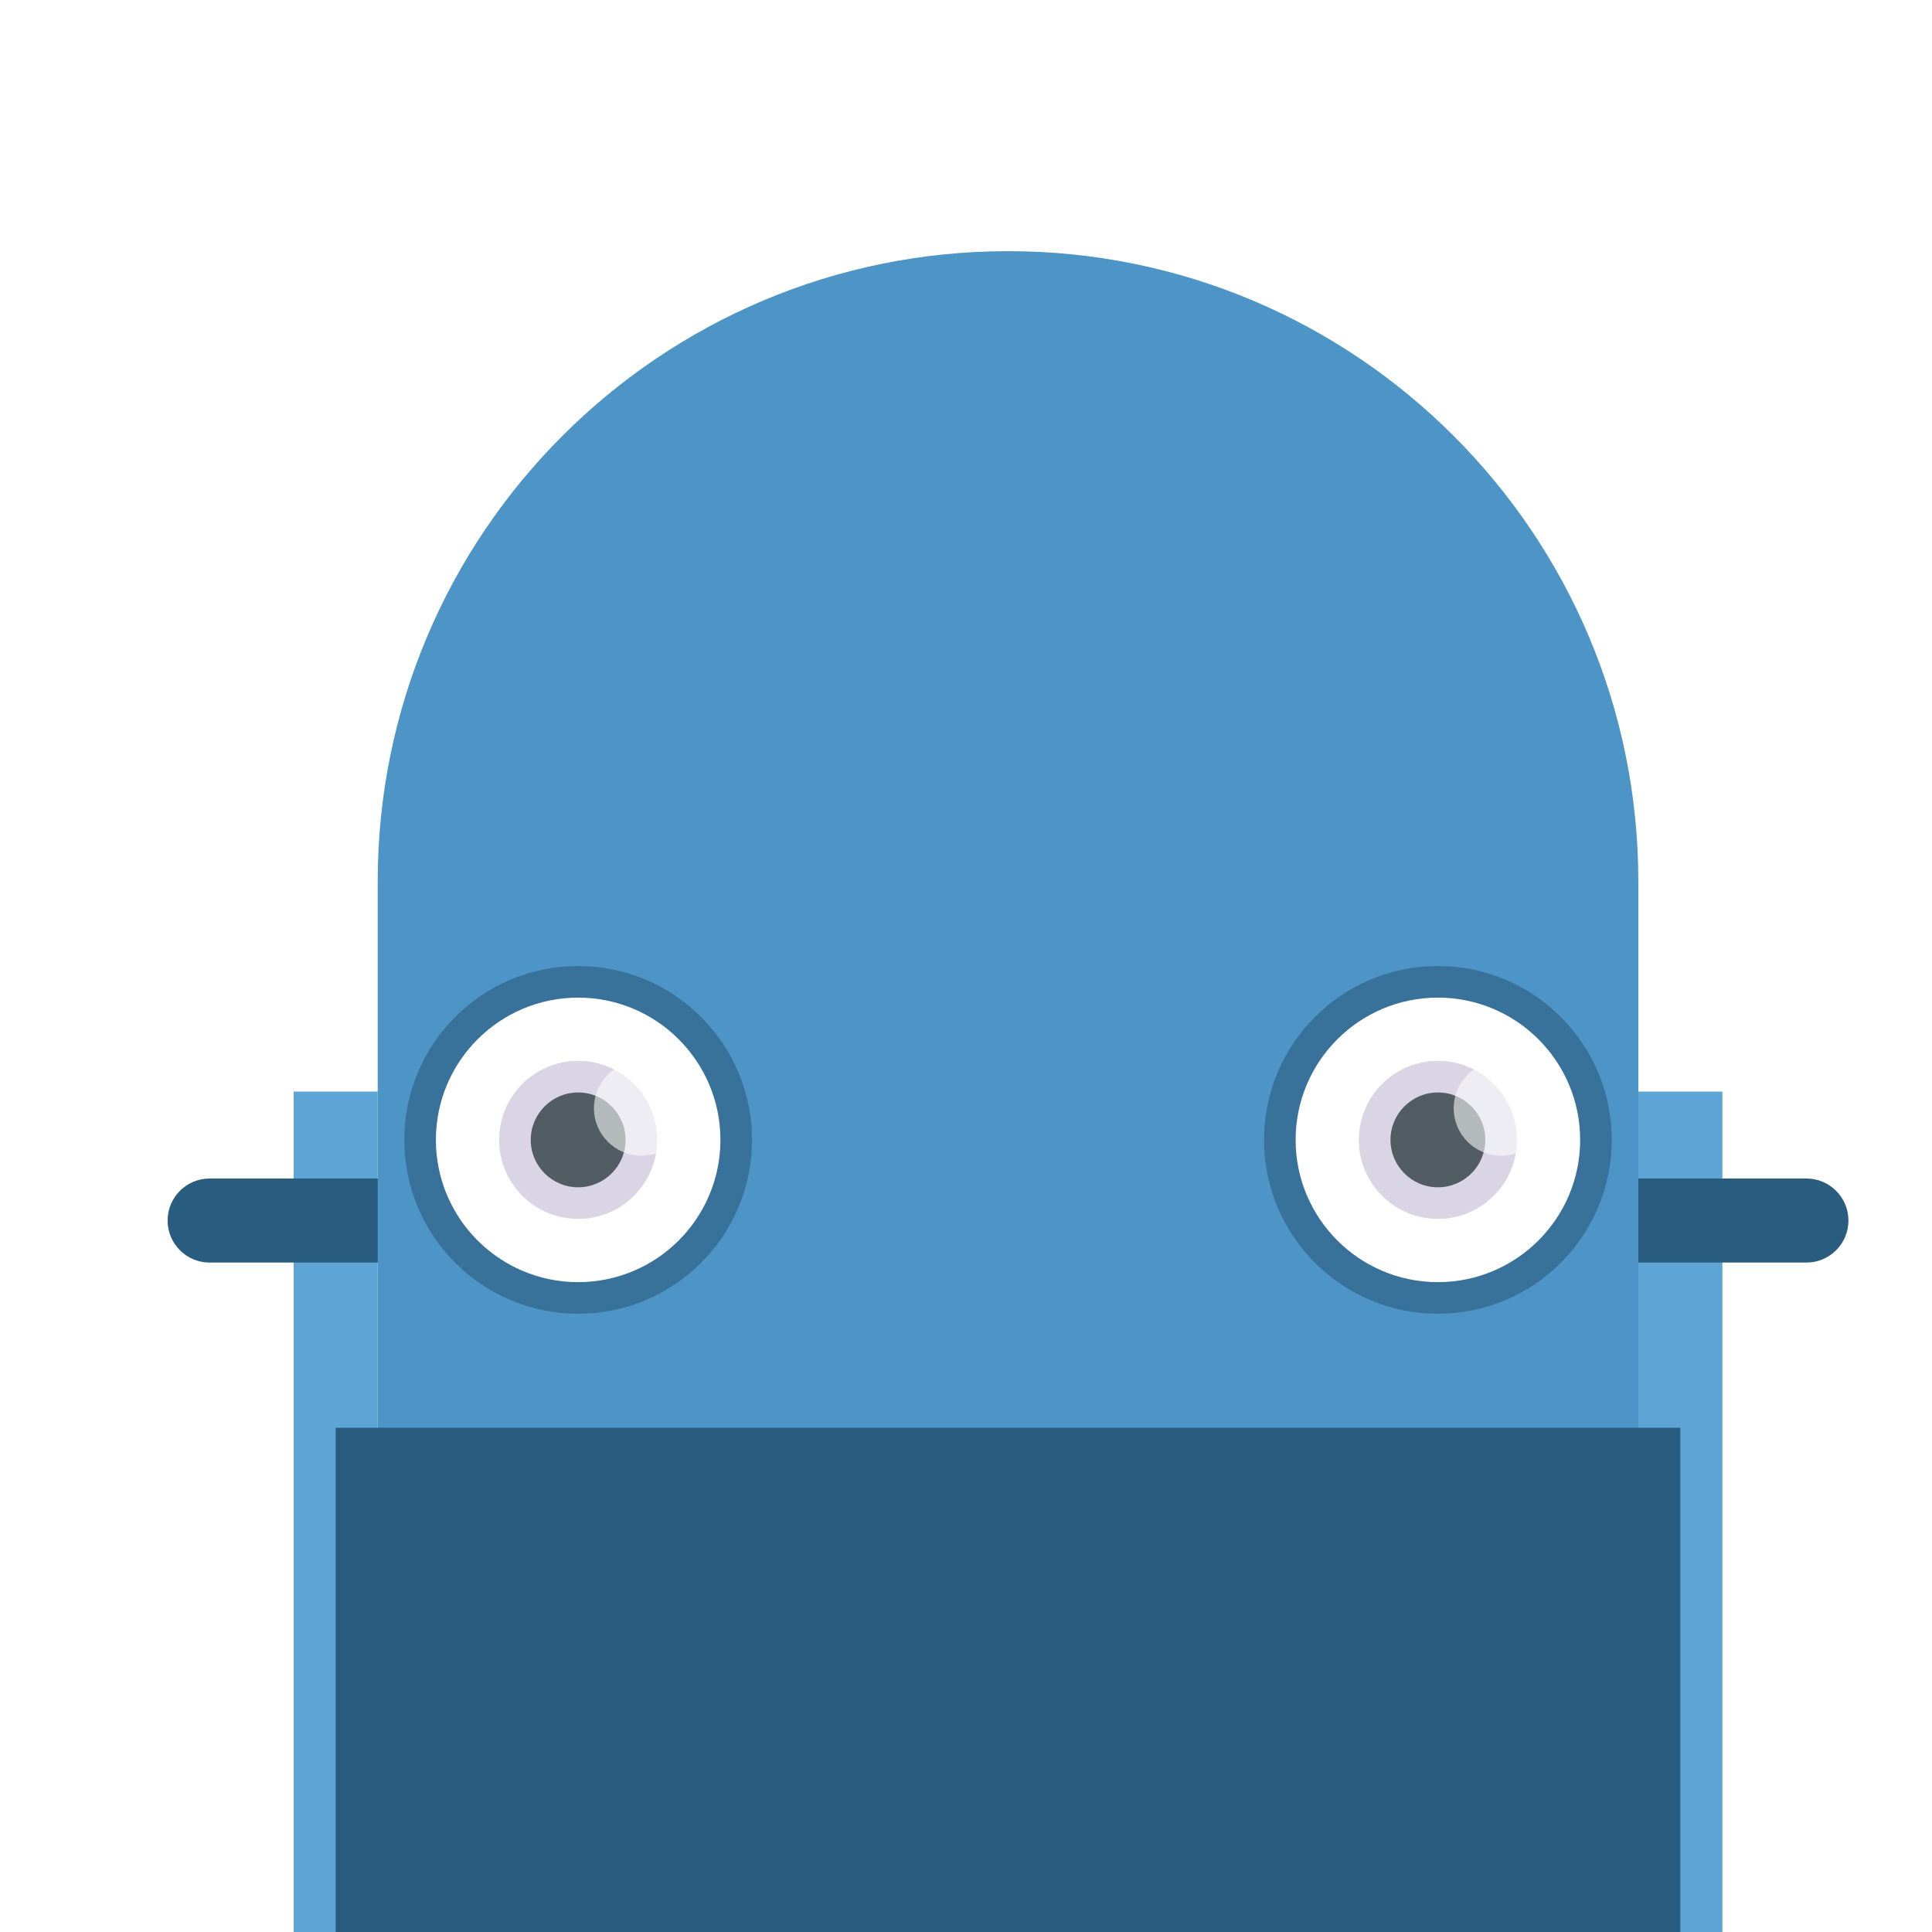
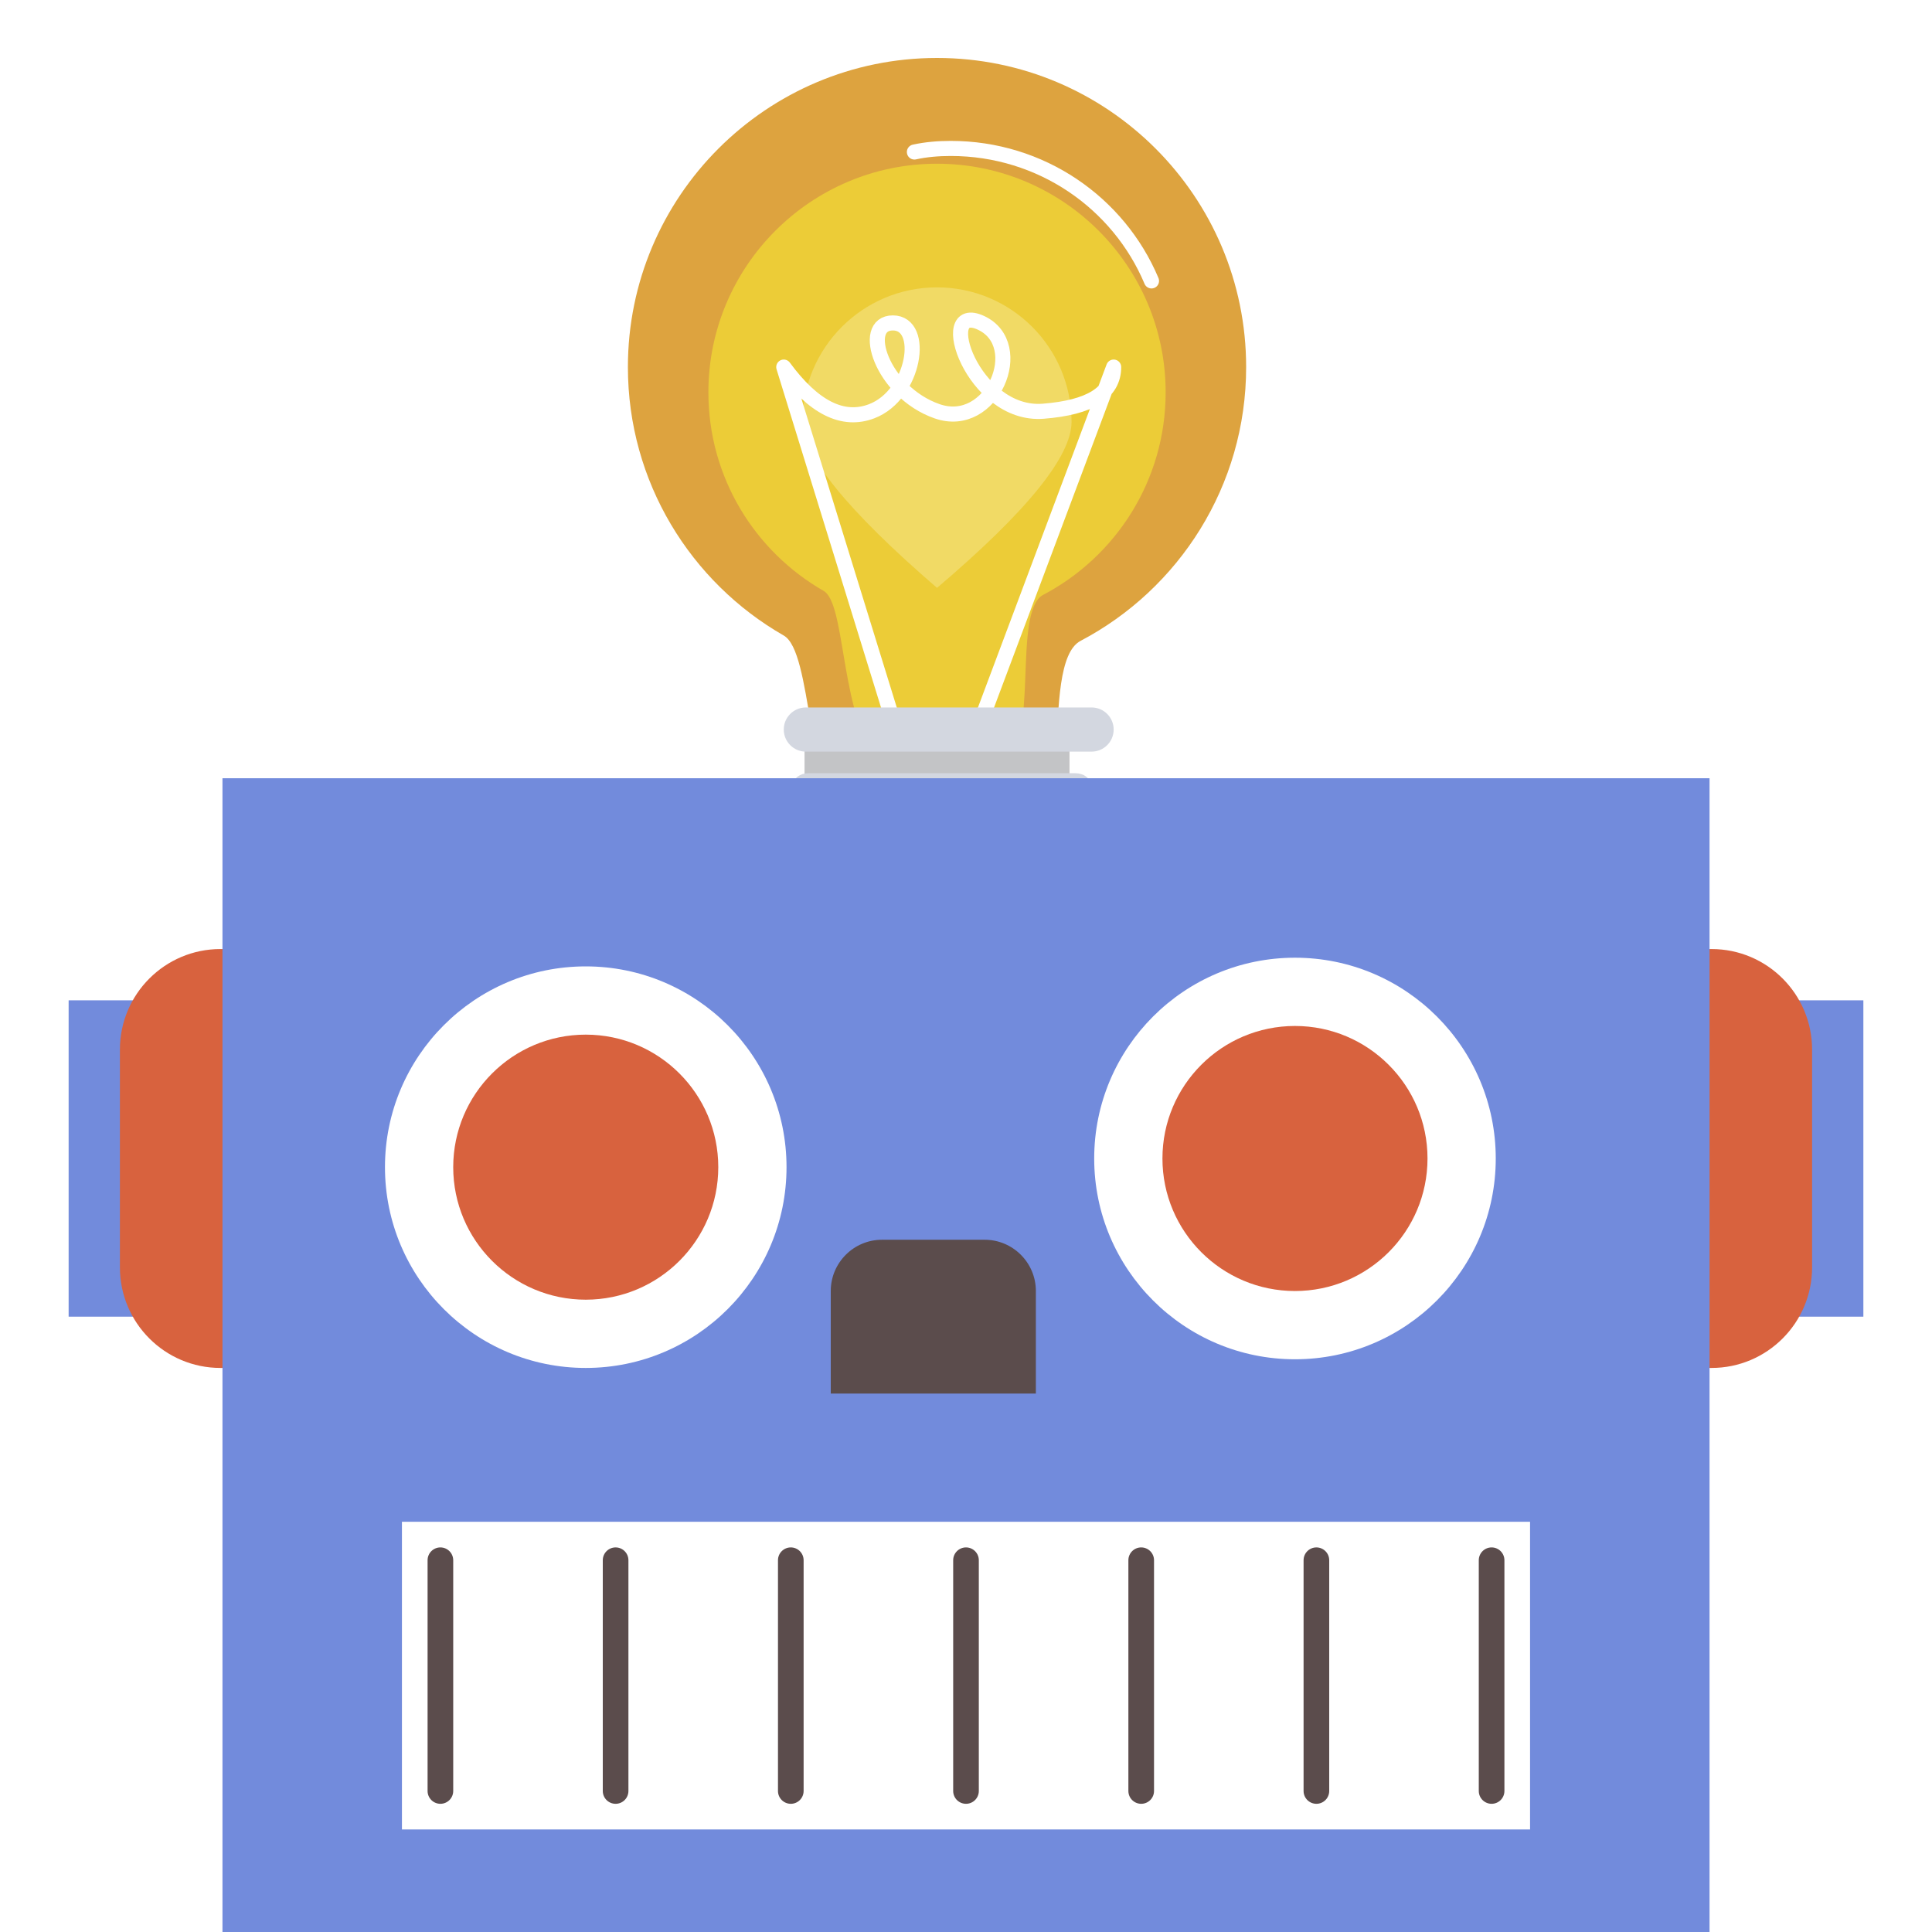
<svg xmlns="http://www.w3.org/2000/svg" style="isolation:isolate" viewBox="0 0 200 200" width="200" height="200">
  <defs>
-     <clipPath id="_clipPath_K1p2O9X1TrMEc8bPzv0eWr2N2LcAXA4X">
+     <clipPath id="_clipPath_AsZg2sXtZgFZvICa93KEx7cR2m0IyejY">
      <rect width="200" height="200" />
    </clipPath>
  </defs>
-   <g clip-path="url(#_clipPath_K1p2O9X1TrMEc8bPzv0eWr2N2LcAXA4X)">
+   <g clip-path="url(#_clipPath_AsZg2sXtZgFZvICa93KEx7cR2m0IyejY)">
    <g id="Group">
-       <rect x="30.4" y="113" width="8.7" height="87" transform="matrix(1,0,0,1,0,0)" fill="rgb(93,165,213)" />
-       <rect x="169.6" y="113" width="8.7" height="87" transform="matrix(1,0,0,1,0,0)" fill="rgb(93,165,213)" />
-       <path d="M 21.7 122 L 187 122 C 189.401 122 191.35 123.949 191.35 126.35 L 191.35 126.35 C 191.35 128.751 189.401 130.7 187 130.7 L 21.7 130.7 C 19.299 130.7 17.35 128.751 17.35 126.35 L 17.35 126.35 C 17.35 123.949 19.299 122 21.7 122 Z" style="stroke:none;fill:#295D80;stroke-miterlimit:10;" />
-       <path d=" M 169.6 156.5 L 169.6 91.25 C 169.6 55.238 140.362 26 104.35 26 L 104.35 26 C 68.338 26 39.1 55.238 39.1 91.25 L 39.1 156.5 L 169.6 156.5 Z " fill="rgb(76,149,198)" />
-       <rect x="34.75" y="147.8" width="139.2" height="52.2" transform="matrix(1,0,0,1,0,0)" fill="rgb(41,93,128)" />
-     </g>
-     <g id="Group">
-       <path d=" M 41.85 118 C 41.85 108.066 49.916 100 59.85 100 C 69.784 100 77.85 108.066 77.85 118 C 77.85 127.934 69.784 136 59.85 136 C 49.916 136 41.85 127.934 41.85 118 Z " fill="rgb(56,114,154)" />
-       <path d=" M 45.123 118 C 45.123 109.872 51.722 103.273 59.85 103.273 C 67.978 103.273 74.577 109.872 74.577 118 C 74.577 126.128 67.978 132.727 59.85 132.727 C 51.722 132.727 45.123 126.128 45.123 118 Z " fill="rgb(255,255,255)" />
-       <path d=" M 51.668 118 C 51.668 113.484 55.334 109.818 59.85 109.818 C 64.366 109.818 68.032 113.484 68.032 118 C 68.032 122.516 64.366 126.182 59.85 126.182 C 55.334 126.182 51.668 122.516 51.668 118 Z " fill="rgb(218,213,229)" />
-       <path d=" M 54.941 118 C 54.941 115.291 57.141 113.091 59.85 113.091 C 62.559 113.091 64.759 115.291 64.759 118 C 64.759 120.709 62.559 122.909 59.85 122.909 C 57.141 122.909 54.941 120.709 54.941 118 Z " fill="rgb(82,93,99)" />
-       <g opacity="0.57">
-         <path d=" M 61.486 114.727 C 61.486 112.018 63.686 109.818 66.395 109.818 C 69.105 109.818 71.305 112.018 71.305 114.727 C 71.305 117.437 69.105 119.636 66.395 119.636 C 63.686 119.636 61.486 117.437 61.486 114.727 Z " fill="rgb(255,255,255)" />
-       </g>
-     </g>
-     <g id="Group">
-       <path d=" M 130.85 118 C 130.85 108.066 138.916 100 148.85 100 C 158.784 100 166.85 108.066 166.85 118 C 166.85 127.934 158.784 136 148.85 136 C 138.916 136 130.85 127.934 130.85 118 Z " fill="rgb(56,114,154)" />
-       <path d=" M 134.123 118 C 134.123 109.872 140.722 103.273 148.85 103.273 C 156.978 103.273 163.577 109.872 163.577 118 C 163.577 126.128 156.978 132.727 148.85 132.727 C 140.722 132.727 134.123 126.128 134.123 118 Z " fill="rgb(255,255,255)" />
-       <path d=" M 140.668 118 C 140.668 113.484 144.334 109.818 148.85 109.818 C 153.366 109.818 157.032 113.484 157.032 118 C 157.032 122.516 153.366 126.182 148.85 126.182 C 144.334 126.182 140.668 122.516 140.668 118 Z " fill="rgb(218,213,229)" />
-       <path d=" M 143.941 118 C 143.941 115.291 146.141 113.091 148.85 113.091 C 151.559 113.091 153.759 115.291 153.759 118 C 153.759 120.709 151.559 122.909 148.85 122.909 C 146.141 122.909 143.941 120.709 143.941 118 Z " fill="rgb(82,93,99)" />
-       <g opacity="0.57">
-         <path d=" M 150.486 114.727 C 150.486 112.018 152.686 109.818 155.395 109.818 C 158.105 109.818 160.305 112.018 160.305 114.727 C 160.305 117.437 158.105 119.636 155.395 119.636 C 152.686 119.636 150.486 117.437 150.486 114.727 Z " fill="rgb(255,255,255)" />
+       <path d=" M 87.857 88.286 C 83.498 81.337 84.087 67.481 81.135 65.791 C 71.499 60.274 65 49.89 65 38 C 65 20.339 79.339 6 97 6 C 114.661 6 129 20.339 129 38 C 129 50.3 122.045 60.988 111.857 66.344 C 107.417 68.679 111.504 88.286 106.143 88.286 C 102.883 88.286 90.405 92.347 87.857 88.286 Z " fill="rgb(221,163,63)" />
+       <path d=" M 90.238 77.808 C 87.014 72.668 87.449 62.42 85.266 61.17 C 78.139 57.09 73.332 49.41 73.332 40.616 C 73.332 27.553 83.937 16.948 97 16.948 C 110.063 16.948 120.668 27.553 120.668 40.616 C 120.668 49.713 115.524 57.618 107.989 61.579 C 104.704 63.306 107.728 77.808 103.762 77.808 C 101.351 77.808 92.122 80.812 90.238 77.808 Z " fill="rgb(236,204,55)" />
+       <path d=" M 97 60.857 Q 83.073 48.848 83.073 43.674 C 83.073 35.987 89.314 29.747 97 29.747 C 104.686 29.747 110.927 35.987 110.927 43.674 Q 110.927 49.027 97 60.857 Z " fill="rgb(241,218,101)" />
+       <path d=" M 92.429 74.571 L 81.135 38 Q 85.761 44.286 90.238 42.571 C 94.714 40.857 95.857 33.429 92.429 33.429 C 89 33.429 91.286 40.571 97 42.571 C 102.714 44.571 106.429 35.714 101.571 33.429 C 96.714 31.143 100.692 43.143 107.989 42.571 Q 115.286 42 115.286 38 L 101.571 74.571" fill="none" vector-effect="non-scaling-stroke" stroke-width="1.561" stroke="rgb(255,255,255)" stroke-linejoin="round" stroke-linecap="round" stroke-miterlimit="3" />
+       <rect x="83.286" y="74.571" width="27.429" height="15.519" transform="matrix(1,0,0,1,0,0)" fill="rgb(195,196,198)" />
+       <path d="M 83.675 80.045 L 111.332 80.045 C 112.178 80.045 112.865 80.558 112.865 81.188 L 112.865 81.188 C 112.865 81.819 112.178 82.331 111.332 82.331 L 83.675 82.331 C 82.829 82.331 82.143 81.819 82.143 81.188 L 82.143 81.188 C 82.143 80.558 82.829 80.045 83.675 80.045 Z" style="stroke:none;fill:#D3D7E0;stroke-miterlimit:10;" />
+       <path d="M 83.421 73.236 L 113 73.236 C 114.262 73.236 115.286 74.26 115.286 75.522 L 115.286 75.522 C 115.286 76.784 114.262 77.808 113 77.808 L 83.421 77.808 C 82.159 77.808 81.135 76.784 81.135 75.522 L 81.135 75.522 C 81.135 74.26 82.159 73.236 83.421 73.236 Z" style="stroke:none;fill:#D3D7E0;stroke-miterlimit:10;" />
+       <path d="M 82.278 86 L 111.722 86 C 112.353 86 112.865 86.512 112.865 87.143 L 112.865 87.143 C 112.865 87.774 112.353 88.286 111.722 88.286 L 82.278 88.286 C 81.647 88.286 81.135 87.774 81.135 87.143 L 81.135 87.143 C 81.135 86.512 81.647 86 82.278 86 Z" style="stroke:none;fill:#D3D7E0;stroke-miterlimit:10;" />
+       <path d=" M 94.659 15.736 C 95.868 15.473 97.131 15.366 98.419 15.366 C 107.757 15.366 115.794 20.977 119.203 29.08" fill="none" vector-effect="non-scaling-stroke" stroke-width="1.561" stroke="rgb(255,255,255)" stroke-linejoin="miter" stroke-linecap="round" stroke-miterlimit="3" />
+       <g id="Group">
+         <rect x="7.105" y="103.554" width="185.79" height="32.747" transform="matrix(1,0,0,1,0,0)" fill="rgb(114,139,220)" />
+         <path d="M 22.82 98.245 L 177.18 98.245 C 182.924 98.245 187.587 102.909 187.587 108.652 L 187.587 131.202 C 187.587 136.945 182.924 141.609 177.18 141.609 L 22.82 141.609 C 17.076 141.609 12.413 136.945 12.413 131.202 L 12.413 108.652 C 12.413 102.909 17.076 98.245 22.82 98.245 Z" style="stroke:none;fill:#D8623E;stroke-miterlimit:10;" />
+         <rect x="23.03" y="80.563" width="153.941" height="119.437" transform="matrix(1,0,0,1,0,0)" fill="rgb(114,139,220)" />
+         <rect x="41.609" y="157.534" width="116.782" height="31.85" transform="matrix(1,0,0,1,0,0)" fill="rgb(255,255,255)" />
+         <path d="M 45.59 160.188 L 45.59 160.188 C 46.322 160.188 46.917 160.782 46.917 161.515 L 46.917 185.402 C 46.917 186.135 46.322 186.729 45.59 186.729 L 45.59 186.729 C 44.858 186.729 44.263 186.135 44.263 185.402 L 44.263 161.515 C 44.263 160.782 44.858 160.188 45.59 160.188 Z" style="stroke:none;fill:#5B4C4C;stroke-miterlimit:10;" />
+         <path d="M 63.727 160.188 L 63.727 160.188 C 64.459 160.188 65.054 160.782 65.054 161.515 L 65.054 185.402 C 65.054 186.135 64.459 186.729 63.727 186.729 L 63.727 186.729 C 62.994 186.729 62.4 186.135 62.4 185.402 L 62.4 161.515 C 62.4 160.782 62.994 160.188 63.727 160.188 Z" style="stroke:none;fill:#5B4C4C;stroke-miterlimit:10;" />
+         <path d="M 81.863 160.188 L 81.863 160.188 C 82.596 160.188 83.19 160.782 83.19 161.515 L 83.19 185.402 C 83.19 186.135 82.596 186.729 81.863 186.729 L 81.863 186.729 C 81.131 186.729 80.536 186.135 80.536 185.402 L 80.536 161.515 C 80.536 160.782 81.131 160.188 81.863 160.188 Z" style="stroke:none;fill:#5B4C4C;stroke-miterlimit:10;" />
+         <path d="M 100 160.188 L 100 160.188 C 100.732 160.188 101.327 160.782 101.327 161.515 L 101.327 185.402 C 101.327 186.135 100.732 186.729 100 186.729 L 100 186.729 C 99.268 186.729 98.673 186.135 98.673 185.402 L 98.673 161.515 C 98.673 160.782 99.268 160.188 100 160.188 Z" style="stroke:none;fill:#5B4C4C;stroke-miterlimit:10;" />
+         <path d="M 118.137 160.188 L 118.137 160.188 C 118.869 160.188 119.464 160.782 119.464 161.515 L 119.464 185.402 C 119.464 186.135 118.869 186.729 118.137 186.729 L 118.137 186.729 C 117.404 186.729 116.81 186.135 116.81 185.402 L 116.81 161.515 C 116.81 160.782 117.404 160.188 118.137 160.188 Z" style="stroke:none;fill:#5B4C4C;stroke-miterlimit:10;" />
+         <path d="M 136.273 160.188 L 136.273 160.188 C 137.006 160.188 137.6 160.782 137.6 161.515 L 137.6 185.402 C 137.6 186.135 137.006 186.729 136.273 186.729 L 136.273 186.729 C 135.541 186.729 134.946 186.135 134.946 185.402 L 134.946 161.515 C 134.946 160.782 135.541 160.188 136.273 160.188 Z" style="stroke:none;fill:#5B4C4C;stroke-miterlimit:10;" />
+         <path d="M 154.41 160.188 L 154.41 160.188 C 155.142 160.188 155.737 160.782 155.737 161.515 L 155.737 185.402 C 155.737 186.135 155.142 186.729 154.41 186.729 L 154.41 186.729 C 153.678 186.729 153.083 186.135 153.083 185.402 L 153.083 161.515 C 153.083 160.782 153.678 160.188 154.41 160.188 Z" style="stroke:none;fill:#5B4C4C;stroke-miterlimit:10;" />
+         <path d=" M 39.852 120.824 C 39.852 109.353 49.165 100.04 60.636 100.04 C 72.108 100.04 81.421 109.353 81.421 120.824 C 81.421 132.296 72.108 141.609 60.636 141.609 C 49.165 141.609 39.852 132.296 39.852 120.824 Z " fill="rgb(255,255,255)" />
+         <path d=" M 113.271 119.927 C 113.271 108.456 122.584 99.142 134.055 99.142 C 145.527 99.142 154.84 108.456 154.84 119.927 C 154.84 131.398 145.527 140.712 134.055 140.712 C 122.584 140.712 113.271 131.398 113.271 119.927 Z " fill="rgb(255,255,255)" />
+         <path d=" M 120.336 119.927 C 120.336 112.355 126.483 106.208 134.055 106.208 C 141.627 106.208 147.775 112.355 147.775 119.927 C 147.775 127.499 141.627 133.646 134.055 133.646 C 126.483 133.646 120.336 127.499 120.336 119.927 Z " fill="rgb(216,98,62)" />
+         <path d=" M 46.917 120.824 C 46.917 113.252 53.064 107.105 60.636 107.105 C 68.208 107.105 74.356 113.252 74.356 120.824 C 74.356 128.396 68.208 134.543 60.636 134.543 C 53.064 134.543 46.917 128.396 46.917 120.824 Z " fill="rgb(216,98,62)" />
+         <path d=" M 107.233 144.263 L 107.233 133.646 C 107.233 130.717 104.855 128.338 101.925 128.338 L 91.308 128.338 C 88.379 128.338 86 130.717 86 133.646 L 86 144.263 L 107.233 144.263 Z " fill="rgb(91,76,76)" />
      </g>
    </g>
  </g>
</svg>
